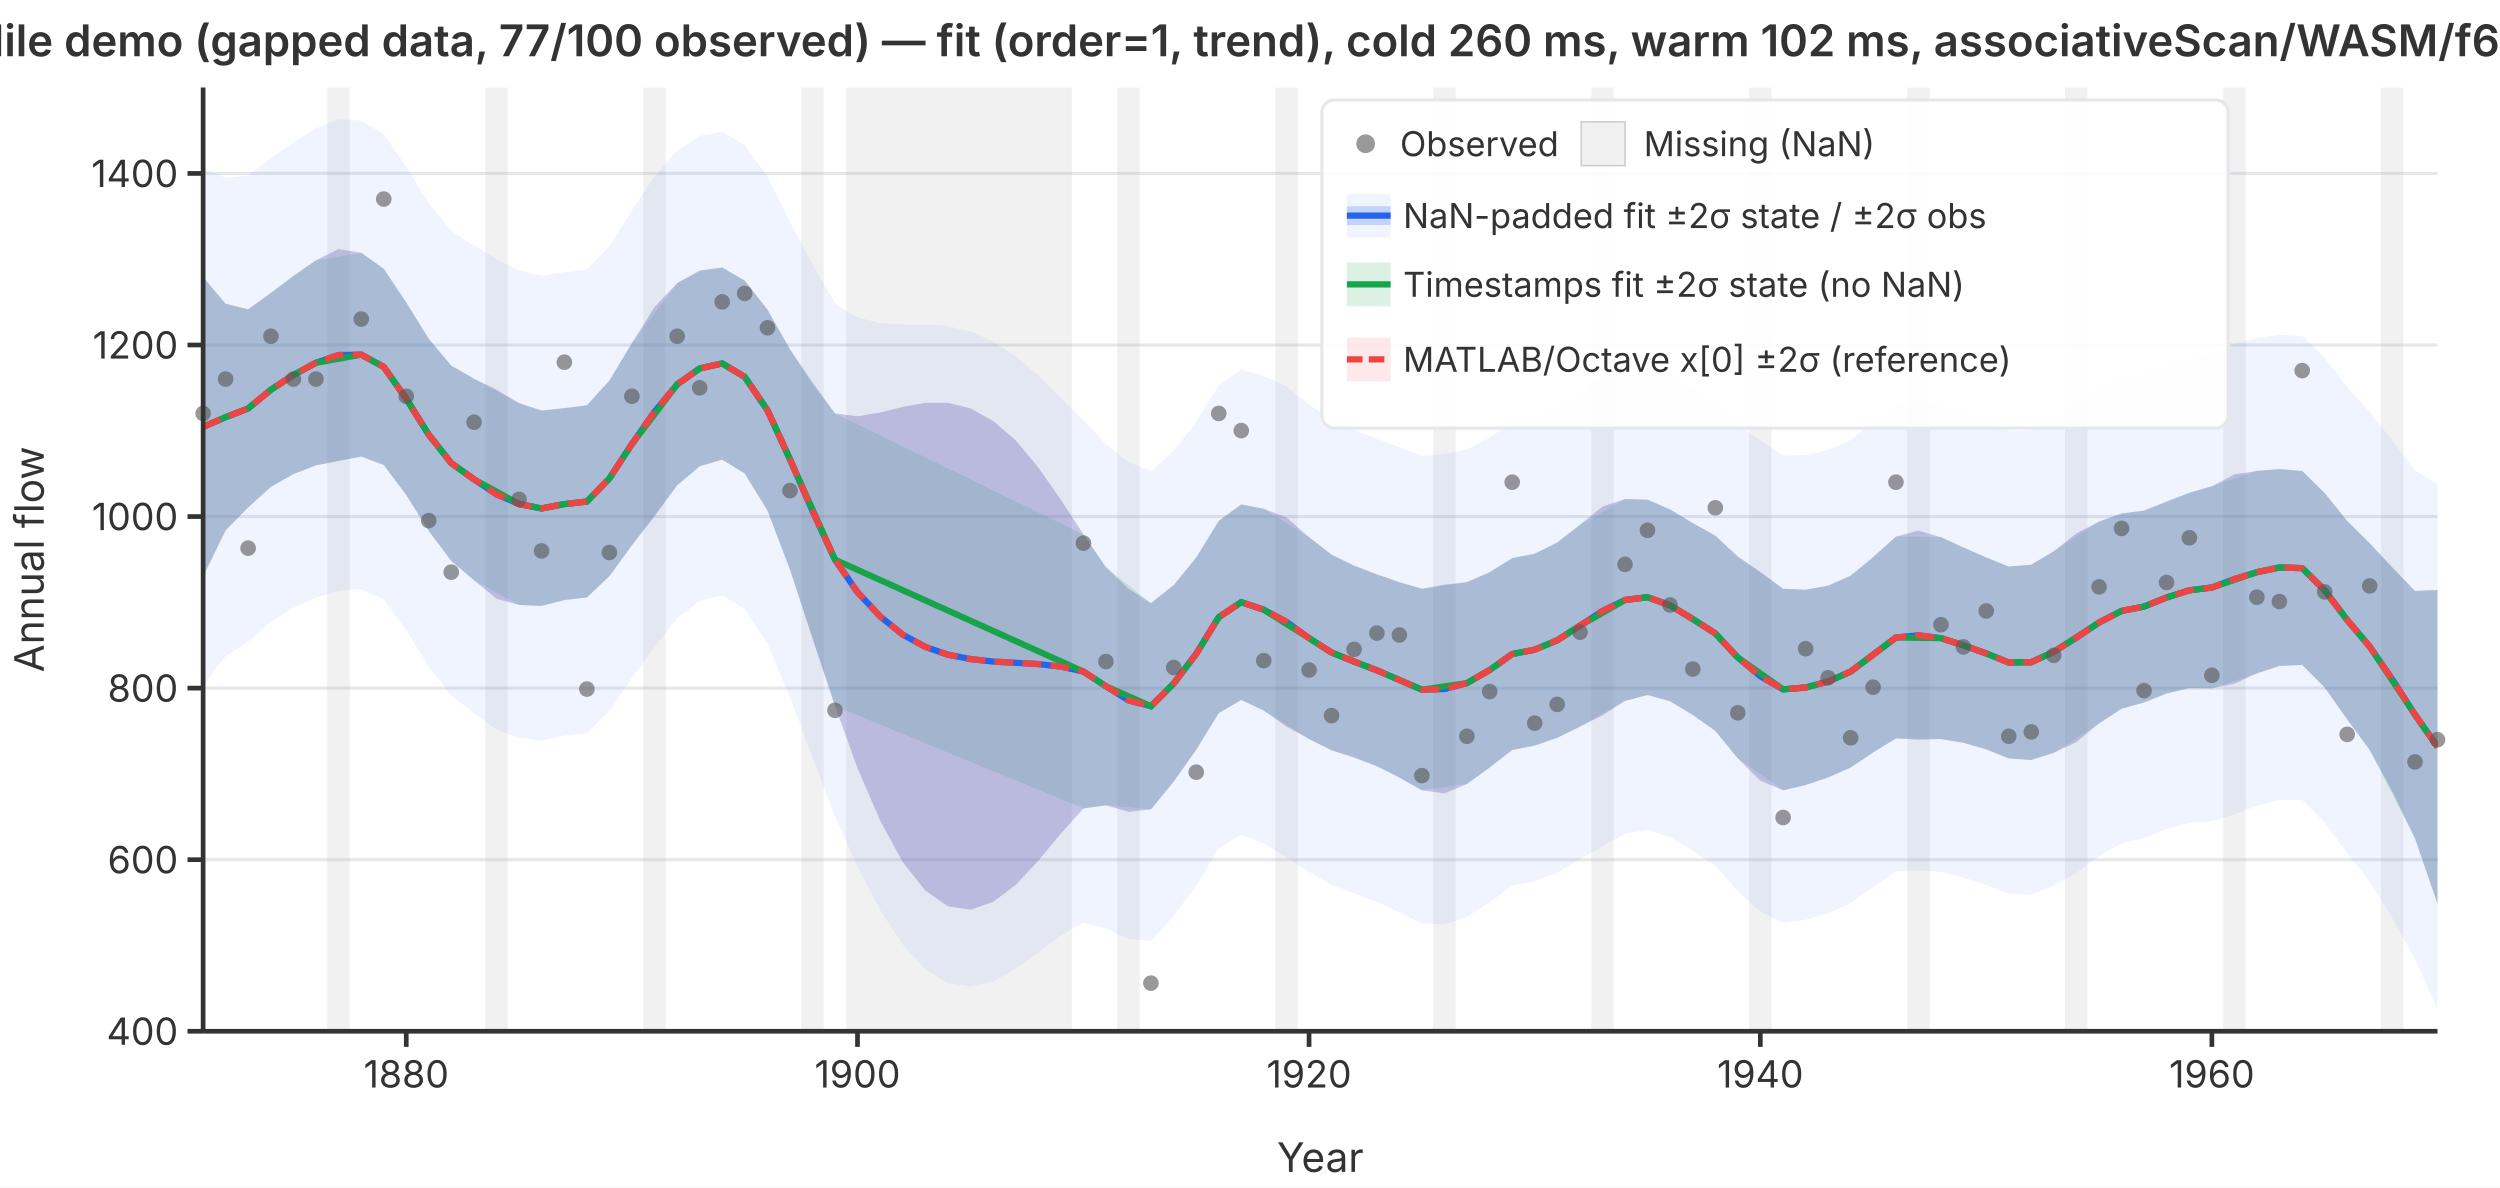
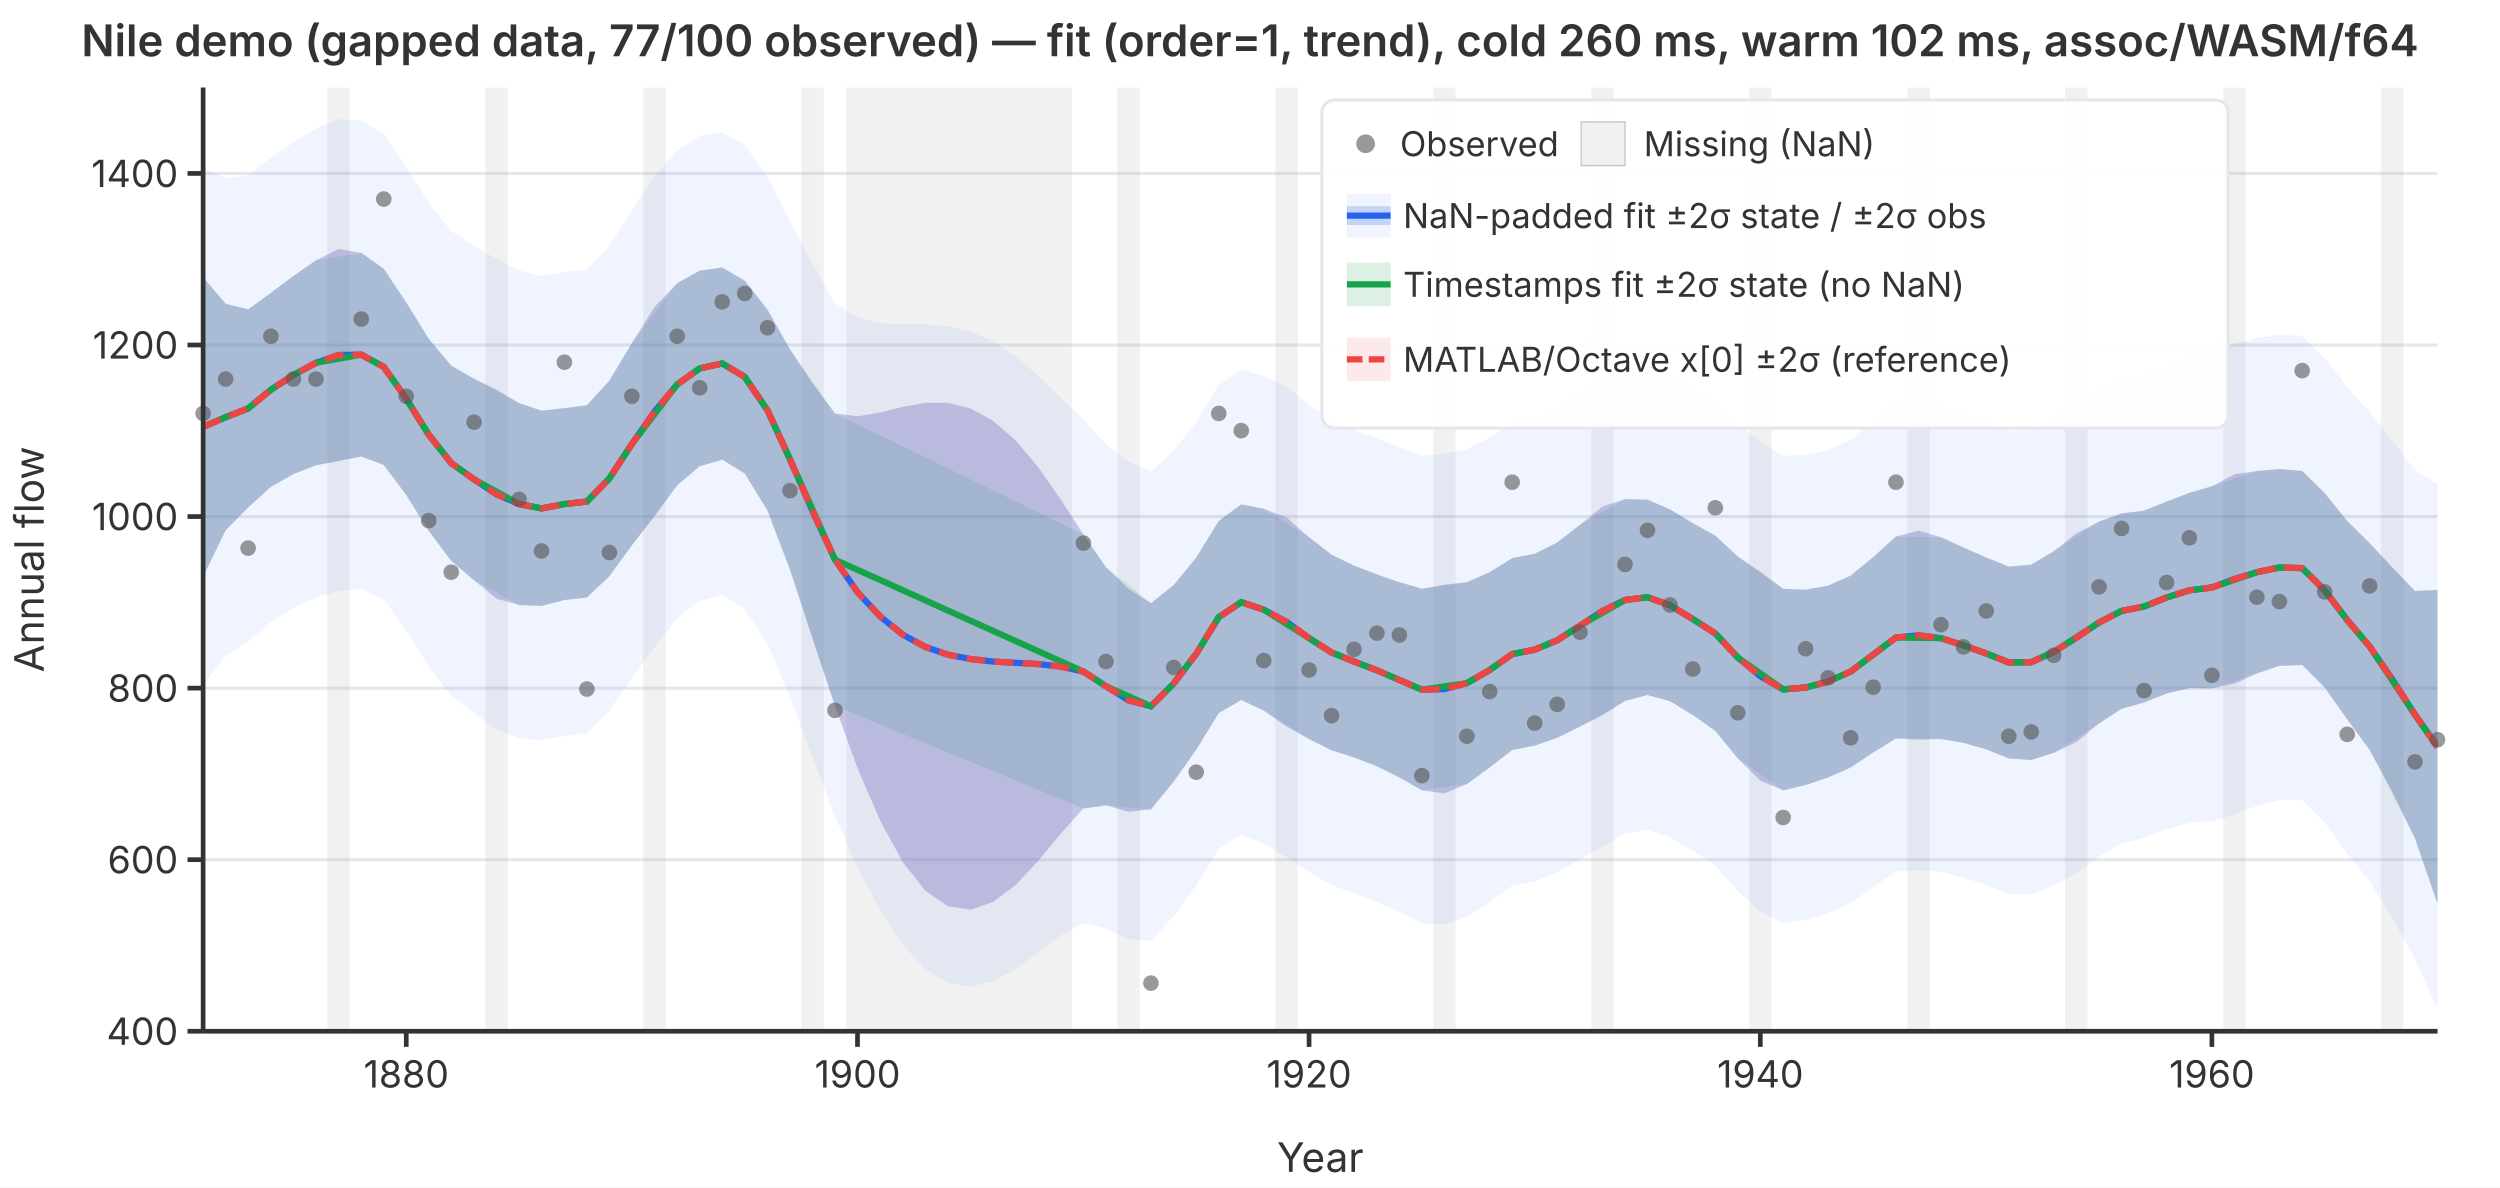
<svg xmlns="http://www.w3.org/2000/svg" viewBox="0 0 800 380" font-family="system-ui,-apple-system,sans-serif" font-size="12">
  <rect width="800" height="380" fill="white" />
  <defs>
    <clipPath id="plot-clip">
      <rect x="65" y="28" width="715" height="302" />
    </clipPath>
  </defs>
  <line x1="65" y1="330.0" x2="780" y2="330.0" stroke="#e5e7eb" stroke-width="1" />
  <line x1="65" y1="275.1" x2="780" y2="275.1" stroke="#e5e7eb" stroke-width="1" />
  <line x1="65" y1="220.2" x2="780" y2="220.2" stroke="#e5e7eb" stroke-width="1" />
  <line x1="65" y1="165.3" x2="780" y2="165.3" stroke="#e5e7eb" stroke-width="1" />
  <line x1="65" y1="110.4" x2="780" y2="110.4" stroke="#e5e7eb" stroke-width="1" />
  <line x1="65" y1="55.5" x2="780" y2="55.5" stroke="#e5e7eb" stroke-width="1" />
  <g clip-path="url(#plot-clip)">
    <rect x="104.7" y="28.0" width="7.2" height="302.0" fill="rgba(180,180,180,0.18)" />
    <rect x="155.3" y="28.0" width="7.2" height="302.0" fill="rgba(180,180,180,0.18)" />
    <rect x="205.8" y="28.0" width="7.2" height="302.0" fill="rgba(180,180,180,0.18)" />
    <rect x="256.4" y="28.0" width="7.2" height="302.0" fill="rgba(180,180,180,0.18)" />
    <rect x="270.8" y="28.0" width="72.2" height="302.0" fill="rgba(180,180,180,0.18)" />
    <rect x="357.5" y="28.0" width="7.2" height="302.0" fill="rgba(180,180,180,0.18)" />
    <rect x="408.1" y="28.0" width="7.2" height="302.0" fill="rgba(180,180,180,0.18)" />
    <rect x="458.6" y="28.0" width="7.2" height="302.0" fill="rgba(180,180,180,0.18)" />
    <rect x="509.2" y="28.0" width="7.2" height="302.0" fill="rgba(180,180,180,0.18)" />
    <rect x="559.7" y="28.0" width="7.2" height="302.0" fill="rgba(180,180,180,0.18)" />
    <rect x="610.3" y="28.0" width="7.2" height="302.0" fill="rgba(180,180,180,0.18)" />
    <rect x="660.8" y="28.0" width="7.2" height="302.0" fill="rgba(180,180,180,0.18)" />
    <rect x="711.4" y="28.0" width="7.2" height="302.0" fill="rgba(180,180,180,0.18)" />
    <rect x="761.9" y="28.0" width="7.2" height="302.0" fill="rgba(180,180,180,0.18)" />
    <path d="M65.0,53.8L72.2,56.9L79.4,56.2L86.7,50.5L93.9,45.5L101.1,41.1L108.3,38.1L115.6,38.6L122.8,42.9L130.0,53.4L137.2,65.0L144.4,73.9L151.7,78.6L158.9,82.9L166.1,86.5L173.3,88.3L180.6,87.1L187.8,86.3L195.0,78.7L202.2,67.3L209.4,56.5L216.7,48.2L223.9,43.5L231.1,42.2L238.3,46.4L245.6,56.5L252.8,70.9L260.0,84.6L267.2,97.0L274.4,101.6L281.7,103.4L288.9,103.8L296.1,103.8L303.3,104.4L310.6,106.1L317.8,109.3L325.0,114.0L332.2,120.2L339.4,127.2L346.7,134.4L353.9,142.1L361.1,147.8L368.3,150.9L375.6,144.2L382.8,135.0L390.0,123.3L397.2,118.3L404.4,120.3L411.7,123.7L418.9,129.4L426.1,134.4L433.3,137.6L440.6,140.3L447.8,143.2L455.0,145.9L462.2,145.2L469.4,143.8L476.7,140.0L483.9,135.2L491.1,133.8L498.3,130.5L505.6,125.4L512.8,120.2L520.0,117.2L527.2,116.8L534.4,119.6L541.7,124.0L548.9,128.3L556.1,135.6L563.3,141.1L570.6,145.8L577.8,145.6L585.0,144.0L592.2,140.8L599.4,135.2L606.7,129.2L613.9,128.0L621.1,129.4L628.3,132.1L635.6,135.0L642.8,137.9L650.0,137.6L657.2,133.9L664.4,128.8L671.7,124.4L678.9,121.1L686.1,119.9L693.3,117.1L700.6,114.6L707.8,113.1L715.0,110.0L722.2,108.2L729.4,107.1L736.7,107.5L743.9,114.6L751.1,123.9L758.3,131.8L765.6,141.1L772.8,150.5L780.0,154.9L780.0,323.1L772.8,306.9L765.6,293.9L758.3,282.1L751.1,273.0L743.9,263.2L736.7,256.0L729.4,256.0L722.2,257.9L715.0,260.6L707.8,262.8L700.6,263.3L693.3,265.3L686.1,268.2L678.9,269.9L671.7,274.0L664.4,279.4L657.2,283.4L650.0,286.3L642.8,286.1L635.6,283.2L628.3,280.8L621.1,279.0L613.9,278.5L606.7,278.8L599.4,283.9L592.2,289.0L585.0,292.2L577.8,294.3L570.6,295.4L563.3,291.7L556.1,285.2L548.9,277.0L541.7,272.2L534.4,267.9L527.2,265.5L520.0,266.8L512.8,270.8L505.6,275.0L498.3,279.2L491.1,282.0L483.9,283.4L476.7,288.7L469.4,293.4L462.2,295.8L455.0,295.5L447.8,291.9L440.6,288.6L433.3,285.9L426.1,283.2L418.9,279.0L411.7,274.3L404.4,269.9L397.2,267.1L390.0,271.6L382.8,283.3L375.6,293.1L368.3,301.1L361.1,300.5L353.9,297.1L346.7,295.3L339.4,299.4L332.2,304.8L325.0,310.1L317.8,314.0L310.6,315.7L303.3,314.6L296.1,310.1L288.9,302.3L281.7,291.3L274.4,277.4L267.2,261.3L260.0,242.3L252.8,223.1L245.6,206.0L238.3,194.9L231.1,190.5L223.9,192.3L216.7,197.8L209.4,207.2L202.2,216.9L195.0,227.5L187.8,234.6L180.6,235.4L173.3,237.0L166.1,236.1L158.9,233.5L151.7,228.2L144.4,222.6L137.2,213.3L130.0,201.7L122.8,191.8L115.6,188.5L108.3,189.1L101.1,191.2L93.9,194.5L86.7,199.0L79.4,205.3L72.2,210.0L65.0,219.3Z" fill="rgba(37,99,235,0.07)" stroke="none" />
    <path d="M65.0,88.7L72.2,97.2L79.4,99.0L86.7,93.7L93.9,88.3L101.1,83.3L108.3,79.7L115.6,80.9L122.8,86.0L130.0,96.8L137.2,108.4L144.4,117.0L151.7,121.2L158.9,124.7L166.1,129.0L173.3,131.4L180.6,130.6L187.8,129.7L195.0,121.8L202.2,109.8L209.4,98.3L216.7,90.6L223.9,86.6L231.1,85.6L238.3,89.8L245.6,99.1L252.8,111.8L260.0,122.7L267.2,132.3L274.4,133.2L281.7,132.0L288.9,130.2L296.1,128.9L303.3,128.9L310.6,130.7L317.8,134.7L325.0,140.9L332.2,149.5L339.4,159.8L346.7,171.0L353.9,181.5L361.1,188.4L368.3,193.0L375.6,187.2L382.8,178.4L390.0,166.7L397.2,161.4L404.4,162.8L411.7,165.6L418.9,171.9L426.1,177.5L433.3,181.0L440.6,183.8L447.8,186.3L455.0,188.4L462.2,187.1L469.4,186.3L476.7,183.1L483.9,178.6L491.1,177.2L498.3,173.6L505.6,167.9L512.8,162.1L520.0,159.7L527.2,159.9L534.4,163.0L541.7,167.4L548.9,171.4L556.1,178.1L563.3,183.0L570.6,188.4L577.8,188.7L585.0,187.4L592.2,184.2L599.4,178.3L606.7,171.7L613.9,169.8L621.1,171.9L628.3,175.2L635.6,178.4L642.8,181.3L650.0,180.7L657.2,176.4L664.4,170.7L671.7,166.9L678.9,164.3L686.1,163.4L693.3,160.5L700.6,157.7L707.8,155.6L715.0,151.8L722.2,150.7L729.4,150.1L736.7,150.7L743.9,157.8L751.1,166.7L758.3,173.8L765.6,181.7L772.8,189.1L780.0,188.8L780.0,289.2L772.8,268.3L765.6,253.4L758.3,240.0L751.1,230.2L743.9,220.0L736.7,212.8L729.4,213.1L722.2,215.5L715.0,218.8L707.8,220.3L700.6,220.2L693.3,221.9L686.1,224.8L678.9,226.8L671.7,231.5L664.4,237.5L657.2,240.9L650.0,243.2L642.8,242.7L635.6,239.8L628.3,237.7L621.1,236.5L613.9,236.7L606.7,236.3L599.4,240.8L592.2,245.6L585.0,248.8L577.8,251.2L570.6,252.9L563.3,249.8L556.1,242.7L548.9,233.9L541.7,228.8L534.4,224.4L527.2,222.4L520.0,224.3L512.8,228.9L505.6,232.5L498.3,236.1L491.1,238.6L483.9,240.0L476.7,245.6L469.4,250.9L462.2,253.9L455.0,252.9L447.8,248.8L440.6,245.2L433.3,242.4L426.1,240.1L418.9,236.5L411.7,232.5L404.4,227.4L397.2,224.0L390.0,228.2L382.8,239.9L375.6,250.1L368.3,259.0L361.1,259.8L353.9,257.7L346.7,258.7L339.4,266.8L332.2,275.5L325.0,283.2L317.8,288.6L310.6,291.1L303.3,290.0L296.1,285.0L288.9,275.9L281.7,262.7L274.4,245.8L267.2,225.9L260.0,204.3L252.8,182.3L245.6,163.4L238.3,151.5L231.1,147.1L223.9,149.2L216.7,155.3L209.4,165.3L202.2,174.5L195.0,184.4L187.8,191.2L180.6,192.0L173.3,193.9L166.1,193.6L158.9,191.6L151.7,185.7L144.4,179.5L137.2,169.9L130.0,158.4L122.8,148.8L115.6,146.1L108.3,147.5L101.1,148.9L93.9,151.7L86.7,155.8L79.4,162.4L72.2,169.7L65.0,184.5Z" fill="rgba(239,68,68,0.12)" stroke="none" />
    <path d="M65.0,88.7L72.2,97.2L79.4,99.0L86.7,93.7L93.9,88.3L101.1,83.3L115.6,80.9L122.8,86.0L130.0,96.8L137.2,108.4L144.4,117.0L151.7,121.2L166.1,129.0L173.3,131.4L180.6,130.6L187.8,129.7L195.0,121.8L202.2,109.8L216.7,90.6L223.9,86.6L231.1,85.6L238.3,89.8L245.6,99.1L252.8,111.8L267.2,132.3L346.7,171.0L353.9,181.5L368.3,193.0L375.6,187.2L382.8,178.4L390.0,166.7L397.2,161.4L404.4,162.8L418.9,171.9L426.1,177.5L433.3,181.0L440.6,183.8L447.8,186.3L455.0,188.4L469.4,186.3L476.7,183.1L483.9,178.6L491.1,177.2L498.3,173.6L505.6,167.9L520.0,159.7L527.2,159.9L534.4,163.0L541.7,167.4L548.9,171.4L556.1,178.1L570.6,188.4L577.8,188.7L585.0,187.4L592.2,184.2L599.4,178.3L606.7,171.7L621.1,171.9L628.3,175.2L635.6,178.4L642.8,181.3L650.0,180.7L657.2,176.4L671.7,166.9L678.9,164.3L686.1,163.4L693.3,160.5L700.6,157.7L707.8,155.6L722.2,150.7L729.4,150.1L736.7,150.7L743.9,157.8L751.1,166.7L758.3,173.8L772.8,189.1L780.0,188.8L780.0,289.2L772.8,268.3L758.3,240.0L751.1,230.2L743.9,220.0L736.7,212.8L729.4,213.1L722.2,215.5L707.8,220.3L700.6,220.2L693.3,221.9L686.1,224.8L678.9,226.8L671.7,231.5L657.2,240.9L650.0,243.2L642.8,242.7L635.6,239.8L628.3,237.7L621.1,236.5L606.7,236.3L599.4,240.8L592.2,245.6L585.0,248.8L577.8,251.2L570.6,252.9L556.1,242.7L548.9,233.9L541.7,228.8L534.4,224.4L527.2,222.4L520.0,224.3L505.6,232.5L498.3,236.1L491.1,238.6L483.9,240.0L476.7,245.6L469.4,250.9L455.0,252.9L447.8,248.8L440.6,245.2L433.3,242.4L426.1,240.1L418.9,236.5L404.4,227.4L397.2,224.0L390.0,228.2L382.8,239.9L375.6,250.1L368.3,259.0L353.9,257.7L346.7,258.7L267.2,225.9L252.8,182.3L245.6,163.4L238.3,151.5L231.1,147.1L223.9,149.2L216.7,155.3L202.2,174.5L195.0,184.4L187.8,191.2L180.6,192.0L173.3,193.9L166.1,193.6L151.7,185.7L144.4,179.5L137.2,169.9L130.0,158.4L122.8,148.8L115.6,146.1L101.1,148.9L93.9,151.7L86.7,155.8L79.4,162.4L72.2,169.7L65.0,184.5Z" fill="rgba(22,163,74,0.15)" stroke="none" />
    <path d="M65.0,88.7L72.2,97.2L79.4,99.0L86.7,93.7L93.9,88.3L101.1,83.3L108.3,79.7L115.6,80.9L122.8,86.0L130.0,96.8L137.2,108.4L144.4,117.0L151.7,121.2L158.9,124.7L166.1,129.0L173.3,131.4L180.6,130.6L187.8,129.7L195.0,121.8L202.2,109.8L209.4,98.3L216.7,90.6L223.9,86.6L231.1,85.6L238.3,89.8L245.6,99.1L252.8,111.8L260.0,122.7L267.2,132.3L274.4,133.2L281.7,132.0L288.9,130.2L296.1,128.9L303.3,128.9L310.6,130.7L317.8,134.7L325.0,140.9L332.2,149.5L339.4,159.8L346.7,171.0L353.9,181.5L361.1,188.4L368.3,193.0L375.6,187.2L382.8,178.4L390.0,166.7L397.2,161.4L404.4,162.8L411.7,165.6L418.9,171.9L426.1,177.5L433.3,181.0L440.6,183.8L447.8,186.3L455.0,188.4L462.2,187.1L469.4,186.3L476.7,183.1L483.9,178.6L491.1,177.2L498.3,173.6L505.6,167.9L512.8,162.1L520.0,159.7L527.2,159.9L534.4,163.0L541.7,167.4L548.9,171.4L556.1,178.1L563.3,183.0L570.6,188.4L577.8,188.7L585.0,187.4L592.2,184.2L599.4,178.3L606.7,171.7L613.9,169.8L621.1,171.9L628.3,175.2L635.6,178.4L642.8,181.3L650.0,180.7L657.2,176.4L664.4,170.7L671.7,166.9L678.9,164.3L686.1,163.4L693.3,160.5L700.6,157.7L707.8,155.6L715.0,151.8L722.2,150.7L729.4,150.1L736.7,150.7L743.9,157.8L751.1,166.7L758.3,173.8L765.6,181.7L772.8,189.1L780.0,188.8L780.0,289.2L772.8,268.3L765.6,253.4L758.3,240.0L751.1,230.2L743.9,220.0L736.7,212.8L729.4,213.1L722.2,215.5L715.0,218.8L707.8,220.3L700.6,220.2L693.3,221.9L686.1,224.8L678.9,226.8L671.7,231.5L664.4,237.5L657.2,240.9L650.0,243.2L642.8,242.7L635.6,239.8L628.3,237.7L621.1,236.5L613.9,236.7L606.7,236.3L599.4,240.8L592.2,245.6L585.0,248.8L577.8,251.2L570.6,252.9L563.3,249.8L556.1,242.7L548.9,233.9L541.7,228.8L534.4,224.4L527.2,222.4L520.0,224.3L512.8,228.9L505.6,232.5L498.3,236.1L491.1,238.6L483.9,240.0L476.7,245.6L469.4,250.9L462.2,253.9L455.0,252.9L447.8,248.8L440.6,245.2L433.3,242.4L426.1,240.1L418.9,236.5L411.7,232.5L404.4,227.4L397.2,224.0L390.0,228.2L382.8,239.9L375.6,250.1L368.3,259.0L361.1,259.8L353.9,257.7L346.7,258.7L339.4,266.8L332.2,275.5L325.0,283.2L317.8,288.6L310.6,291.1L303.3,290.0L296.1,285.0L288.9,275.9L281.7,262.7L274.4,245.8L267.2,225.9L260.0,204.3L252.8,182.3L245.6,163.4L238.3,151.5L231.1,147.1L223.9,149.2L216.7,155.3L209.4,165.3L202.2,174.5L195.0,184.4L187.8,191.2L180.6,192.0L173.3,193.9L166.1,193.6L158.9,191.6L151.7,185.7L144.4,179.5L137.2,169.9L130.0,158.4L122.8,148.8L115.6,146.1L108.3,147.5L101.1,148.9L93.9,151.7L86.7,155.8L79.4,162.4L72.2,169.7L65.0,184.5Z" fill="rgba(37,99,235,0.22)" stroke="none" />
    <polyline points="65.0,136.6 72.2,133.5 79.4,130.7 86.7,124.7 93.9,120.0 101.1,116.1 108.3,113.6 115.6,113.5 122.8,117.4 130.0,127.6 137.2,139.1 144.4,148.2 151.7,153.4 158.9,158.2 166.1,161.3 173.3,162.7 180.6,161.3 187.8,160.5 195.0,153.1 202.2,142.1 209.4,131.8 216.7,123.0 223.9,117.9 231.1,116.3 238.3,120.6 245.6,131.3 252.8,147.0 260.0,163.5 267.2,179.1 274.4,189.5 281.7,197.3 288.9,203.1 296.1,207.0 303.3,209.5 310.6,210.9 317.8,211.7 325.0,212.1 332.2,212.5 339.4,213.3 346.7,214.9 353.9,219.6 361.1,224.1 368.3,226.0 375.6,218.7 382.8,209.2 390.0,197.5 397.2,192.7 404.4,195.1 411.7,199.0 418.9,204.2 426.1,208.8 433.3,211.7 440.6,214.5 447.8,217.6 455.0,220.7 462.2,220.5 469.4,218.6 476.7,214.4 483.9,209.3 491.1,207.9 498.3,204.9 505.6,200.2 512.8,195.5 520.0,192.0 527.2,191.1 534.4,193.7 541.7,198.1 548.9,202.7 556.1,210.4 563.3,216.4 570.6,220.6 577.8,220.0 585.0,218.1 592.2,214.9 599.4,209.5 606.7,204.0 613.9,203.3 621.1,204.2 628.3,206.5 635.6,209.1 642.8,212.0 650.0,211.9 657.2,208.6 664.4,204.1 671.7,199.2 678.9,195.5 686.1,194.1 693.3,191.2 700.6,188.9 707.8,188.0 715.0,185.3 722.2,183.1 729.4,181.6 736.7,181.8 743.9,188.9 751.1,198.4 758.3,206.9 765.6,217.5 772.8,228.7 780.0,239.0" fill="none" stroke="#2563eb" stroke-width="2" />
    <polyline points="65.0,136.6 72.2,133.5 79.4,130.7 86.7,124.7 93.9,120.0 101.1,116.1 115.6,113.5 122.8,117.4 130.0,127.6 137.2,139.1 144.4,148.2 151.7,153.4 166.1,161.3 173.3,162.7 180.6,161.3 187.8,160.5 195.0,153.1 202.2,142.1 216.7,123.0 223.9,117.9 231.1,116.3 238.3,120.6 245.6,131.3 252.8,147.0 267.2,179.1 346.7,214.9 353.9,219.6 368.3,226.0 375.6,218.7 382.8,209.2 390.0,197.5 397.2,192.7 404.4,195.1 418.9,204.2 426.1,208.8 433.3,211.7 440.6,214.5 447.8,217.6 455.0,220.7 469.4,218.6 476.7,214.4 483.9,209.3 491.1,207.9 498.3,204.9 505.6,200.2 520.0,192.0 527.2,191.1 534.4,193.7 541.7,198.1 548.9,202.7 556.1,210.4 570.6,220.6 577.8,220.0 585.0,218.1 592.2,214.9 599.4,209.5 606.7,204.0 621.1,204.2 628.3,206.5 635.6,209.1 642.8,212.0 650.0,211.9 657.2,208.6 671.7,199.2 678.9,195.5 686.1,194.1 693.3,191.2 700.6,188.9 707.8,188.0 722.2,183.1 729.4,181.6 736.7,181.8 743.9,188.9 751.1,198.4 758.3,206.9 772.8,228.7 780.0,239.0" fill="none" stroke="#16a34a" stroke-width="2" />
    <polyline points="65.0,136.6 72.2,133.5 79.4,130.7 86.7,124.7 93.9,120.0 101.1,116.1 108.3,113.6 115.6,113.5 122.8,117.4 130.0,127.6 137.2,139.1 144.4,148.2 151.7,153.4 158.9,158.2 166.1,161.3 173.3,162.7 180.6,161.3 187.8,160.5 195.0,153.1 202.2,142.1 209.4,131.8 216.7,123.0 223.9,117.9 231.1,116.3 238.3,120.6 245.6,131.3 252.8,147.0 260.0,163.5 267.2,179.1 274.4,189.5 281.7,197.3 288.9,203.1 296.1,207.0 303.3,209.5 310.6,210.9 317.8,211.7 325.0,212.1 332.2,212.5 339.4,213.3 346.7,214.9 353.9,219.6 361.1,224.1 368.3,226.0 375.6,218.7 382.8,209.2 390.0,197.5 397.2,192.7 404.4,195.1 411.7,199.0 418.9,204.2 426.1,208.8 433.3,211.7 440.6,214.5 447.8,217.6 455.0,220.7 462.2,220.5 469.4,218.6 476.7,214.4 483.9,209.3 491.1,207.9 498.3,204.9 505.6,200.2 512.8,195.5 520.0,192.0 527.2,191.1 534.4,193.7 541.7,198.1 548.9,202.7 556.1,210.4 563.3,216.4 570.6,220.6 577.8,220.0 585.0,218.1 592.2,214.9 599.4,209.5 606.7,204.0 613.9,203.3 621.1,204.2 628.3,206.5 635.6,209.1 642.8,212.0 650.0,211.9 657.2,208.6 664.4,204.1 671.7,199.2 678.9,195.5 686.1,194.1 693.3,191.2 700.6,188.9 707.8,188.0 715.0,185.3 722.2,183.1 729.4,181.6 736.7,181.8 743.9,188.9 751.1,198.4 758.3,206.9 765.6,217.5 772.8,228.7 780.0,239.0" fill="none" stroke="#ef4444" stroke-width="2" stroke-dasharray="6,3" />
  </g>
  <circle cx="65.0" cy="132.3" r="2.5" fill="#555" opacity="0.6" />
  <circle cx="72.2" cy="121.3" r="2.5" fill="#555" opacity="0.6" />
  <circle cx="79.4" cy="175.4" r="2.5" fill="#555" opacity="0.6" />
  <circle cx="86.7" cy="107.6" r="2.5" fill="#555" opacity="0.6" />
  <circle cx="93.9" cy="121.3" r="2.5" fill="#555" opacity="0.6" />
  <circle cx="101.1" cy="121.3" r="2.5" fill="#555" opacity="0.6" />
  <circle cx="115.6" cy="102.1" r="2.5" fill="#555" opacity="0.6" />
  <circle cx="122.8" cy="63.7" r="2.5" fill="#555" opacity="0.6" />
  <circle cx="130.0" cy="126.8" r="2.5" fill="#555" opacity="0.6" />
  <circle cx="137.2" cy="166.6" r="2.5" fill="#555" opacity="0.6" />
  <circle cx="144.4" cy="183.1" r="2.5" fill="#555" opacity="0.6" />
  <circle cx="151.7" cy="135.1" r="2.5" fill="#555" opacity="0.6" />
  <circle cx="166.1" cy="159.8" r="2.5" fill="#555" opacity="0.6" />
  <circle cx="173.3" cy="176.3" r="2.5" fill="#555" opacity="0.6" />
  <circle cx="180.6" cy="115.9" r="2.5" fill="#555" opacity="0.6" />
  <circle cx="187.8" cy="220.5" r="2.5" fill="#555" opacity="0.6" />
  <circle cx="195.0" cy="176.8" r="2.5" fill="#555" opacity="0.6" />
  <circle cx="202.2" cy="126.8" r="2.5" fill="#555" opacity="0.6" />
  <circle cx="216.7" cy="107.6" r="2.5" fill="#555" opacity="0.6" />
  <circle cx="223.9" cy="124.1" r="2.5" fill="#555" opacity="0.6" />
  <circle cx="231.1" cy="96.6" r="2.5" fill="#555" opacity="0.6" />
  <circle cx="238.3" cy="93.9" r="2.5" fill="#555" opacity="0.6" />
  <circle cx="245.6" cy="104.9" r="2.5" fill="#555" opacity="0.6" />
  <circle cx="252.8" cy="157.0" r="2.5" fill="#555" opacity="0.6" />
  <circle cx="267.2" cy="227.3" r="2.5" fill="#555" opacity="0.6" />
  <circle cx="346.7" cy="173.8" r="2.5" fill="#555" opacity="0.6" />
  <circle cx="353.9" cy="211.7" r="2.5" fill="#555" opacity="0.6" />
  <circle cx="368.3" cy="314.6" r="2.5" fill="#555" opacity="0.6" />
  <circle cx="375.6" cy="213.6" r="2.5" fill="#555" opacity="0.6" />
  <circle cx="382.8" cy="247.1" r="2.5" fill="#555" opacity="0.6" />
  <circle cx="390.0" cy="132.3" r="2.5" fill="#555" opacity="0.6" />
  <circle cx="397.2" cy="137.8" r="2.5" fill="#555" opacity="0.6" />
  <circle cx="404.4" cy="211.4" r="2.5" fill="#555" opacity="0.6" />
  <circle cx="418.9" cy="214.4" r="2.5" fill="#555" opacity="0.6" />
  <circle cx="426.1" cy="229.0" r="2.5" fill="#555" opacity="0.6" />
  <circle cx="433.3" cy="207.8" r="2.5" fill="#555" opacity="0.6" />
  <circle cx="440.6" cy="202.6" r="2.5" fill="#555" opacity="0.6" />
  <circle cx="447.8" cy="203.2" r="2.5" fill="#555" opacity="0.6" />
  <circle cx="455.0" cy="248.2" r="2.5" fill="#555" opacity="0.6" />
  <circle cx="469.4" cy="235.6" r="2.5" fill="#555" opacity="0.6" />
  <circle cx="476.7" cy="221.3" r="2.5" fill="#555" opacity="0.6" />
  <circle cx="483.9" cy="154.3" r="2.5" fill="#555" opacity="0.6" />
  <circle cx="491.1" cy="231.4" r="2.5" fill="#555" opacity="0.6" />
  <circle cx="498.3" cy="225.4" r="2.5" fill="#555" opacity="0.6" />
  <circle cx="505.6" cy="202.3" r="2.5" fill="#555" opacity="0.6" />
  <circle cx="520.0" cy="180.6" r="2.5" fill="#555" opacity="0.6" />
  <circle cx="527.2" cy="169.7" r="2.5" fill="#555" opacity="0.6" />
  <circle cx="534.4" cy="193.6" r="2.5" fill="#555" opacity="0.6" />
  <circle cx="541.7" cy="214.1" r="2.5" fill="#555" opacity="0.6" />
  <circle cx="548.9" cy="162.5" r="2.5" fill="#555" opacity="0.6" />
  <circle cx="556.1" cy="228.1" r="2.5" fill="#555" opacity="0.6" />
  <circle cx="570.6" cy="261.6" r="2.5" fill="#555" opacity="0.6" />
  <circle cx="577.8" cy="207.6" r="2.5" fill="#555" opacity="0.6" />
  <circle cx="585.0" cy="216.9" r="2.5" fill="#555" opacity="0.6" />
  <circle cx="592.2" cy="236.1" r="2.5" fill="#555" opacity="0.6" />
  <circle cx="599.4" cy="219.9" r="2.5" fill="#555" opacity="0.6" />
  <circle cx="606.7" cy="154.3" r="2.5" fill="#555" opacity="0.6" />
  <circle cx="621.1" cy="199.9" r="2.5" fill="#555" opacity="0.6" />
  <circle cx="628.3" cy="207.0" r="2.5" fill="#555" opacity="0.6" />
  <circle cx="635.6" cy="195.5" r="2.5" fill="#555" opacity="0.6" />
  <circle cx="642.8" cy="235.6" r="2.5" fill="#555" opacity="0.6" />
  <circle cx="650.0" cy="234.2" r="2.5" fill="#555" opacity="0.6" />
  <circle cx="657.2" cy="209.7" r="2.5" fill="#555" opacity="0.6" />
  <circle cx="671.7" cy="187.8" r="2.5" fill="#555" opacity="0.6" />
  <circle cx="678.9" cy="169.1" r="2.5" fill="#555" opacity="0.6" />
  <circle cx="686.1" cy="221.0" r="2.5" fill="#555" opacity="0.6" />
  <circle cx="693.3" cy="186.4" r="2.5" fill="#555" opacity="0.6" />
  <circle cx="700.6" cy="172.1" r="2.5" fill="#555" opacity="0.6" />
  <circle cx="707.8" cy="216.1" r="2.5" fill="#555" opacity="0.6" />
  <circle cx="722.2" cy="191.1" r="2.5" fill="#555" opacity="0.6" />
  <circle cx="729.4" cy="192.5" r="2.5" fill="#555" opacity="0.6" />
  <circle cx="736.7" cy="118.6" r="2.5" fill="#555" opacity="0.6" />
  <circle cx="743.9" cy="189.4" r="2.5" fill="#555" opacity="0.6" />
  <circle cx="751.1" cy="235.0" r="2.5" fill="#555" opacity="0.6" />
  <circle cx="758.3" cy="187.5" r="2.5" fill="#555" opacity="0.6" />
  <circle cx="772.8" cy="243.8" r="2.5" fill="#555" opacity="0.6" />
  <circle cx="780.0" cy="236.7" r="2.5" fill="#555" opacity="0.6" />
  <line x1="65" y1="28" x2="65" y2="330" stroke="#333" stroke-width="1.5" />
  <line x1="65" y1="330" x2="780" y2="330" stroke="#333" stroke-width="1.5" />
  <line x1="60" y1="330.0" x2="65" y2="330.0" stroke="#333" stroke-width="1.5" />
  <text x="57" y="330.0" text-anchor="end" dominant-baseline="middle" fill="#333">400</text>
  <line x1="60" y1="275.1" x2="65" y2="275.1" stroke="#333" stroke-width="1.5" />
  <text x="57" y="275.1" text-anchor="end" dominant-baseline="middle" fill="#333">600</text>
  <line x1="60" y1="220.2" x2="65" y2="220.2" stroke="#333" stroke-width="1.5" />
  <text x="57" y="220.2" text-anchor="end" dominant-baseline="middle" fill="#333">800</text>
  <line x1="60" y1="165.3" x2="65" y2="165.3" stroke="#333" stroke-width="1.5" />
  <text x="57" y="165.3" text-anchor="end" dominant-baseline="middle" fill="#333">1000</text>
  <line x1="60" y1="110.4" x2="65" y2="110.4" stroke="#333" stroke-width="1.5" />
  <text x="57" y="110.4" text-anchor="end" dominant-baseline="middle" fill="#333">1200</text>
  <line x1="60" y1="55.5" x2="65" y2="55.5" stroke="#333" stroke-width="1.5" />
  <text x="57" y="55.5" text-anchor="end" dominant-baseline="middle" fill="#333">1400</text>
  <line x1="130.0" y1="330" x2="130.0" y2="335" stroke="#333" stroke-width="1.5" />
  <text x="130.0" y="348" text-anchor="middle" fill="#333">1880</text>
  <line x1="274.4" y1="330" x2="274.4" y2="335" stroke="#333" stroke-width="1.5" />
  <text x="274.4" y="348" text-anchor="middle" fill="#333">1900</text>
  <line x1="418.9" y1="330" x2="418.9" y2="335" stroke="#333" stroke-width="1.5" />
  <text x="418.9" y="348" text-anchor="middle" fill="#333">1920</text>
  <line x1="563.3" y1="330" x2="563.3" y2="335" stroke="#333" stroke-width="1.5" />
  <text x="563.3" y="348" text-anchor="middle" fill="#333">1940</text>
  <line x1="707.8" y1="330" x2="707.8" y2="335" stroke="#333" stroke-width="1.5" />
  <text x="707.8" y="348" text-anchor="middle" fill="#333">1960</text>
  <text x="422.5" y="375" text-anchor="middle" fill="#333" font-size="13">Year</text>
  <text x="14" y="179.0" text-anchor="middle" fill="#333" font-size="13" transform="rotate(-90,14,179.0)">Annual flow</text>
-   <text x="400" y="18" text-anchor="middle" fill="#333" font-size="14" font-weight="600">Nile demo (gapped data, 77/100 observed) — fit (order=1, trend), cold 260 ms, warm 102 ms, associativeScan/WASM/f64</text>
+   <text x="400" y="18" text-anchor="middle" fill="#333" font-size="14" font-weight="600">Nile demo (gapped data, 77/100 observed) — fit (order=1, trend), cold 260 ms, warm 102 ms, assoc/WASM/f64</text>
  <rect x="423" y="32" width="290" height="105" rx="4" fill="rgba(255,255,255,0.92)" stroke="#e5e7eb" stroke-width="1" />
  <circle cx="437" cy="46" r="3" fill="#555" opacity="0.6" />
  <text x="448" y="46" dominant-baseline="middle" fill="#333" font-size="11">Observed</text>
  <rect x="506" y="39" width="14" height="14" fill="rgba(180,180,180,0.18)" stroke="#ccc" stroke-width="0.5" />
  <text x="526" y="46" dominant-baseline="middle" fill="#333" font-size="11">Missing (NaN)</text>
  <rect x="431" y="62" width="14" height="14" fill="rgba(37,99,235,0.07)" stroke="none" />
  <rect x="431" y="66" width="14" height="6" fill="rgba(37,99,235,0.22)" stroke="none" />
  <line x1="431" y1="69" x2="445" y2="69" stroke="#2563eb" stroke-width="2" />
  <text x="449" y="69" dominant-baseline="middle" fill="#333" font-size="11">NaN-padded fit ±2σ state / ±2σ obs</text>
  <rect x="431" y="84" width="14" height="14" fill="rgba(22,163,74,0.15)" stroke="none" />
  <line x1="431" y1="91" x2="445" y2="91" stroke="#16a34a" stroke-width="2" />
  <text x="449" y="91" dominant-baseline="middle" fill="#333" font-size="11">Timestamps fit ±2σ state (no NaN)</text>
  <rect x="431" y="108" width="14" height="14" fill="rgba(239,68,68,0.12)" stroke="none" />
  <line x1="431" y1="115" x2="445" y2="115" stroke="#ef4444" stroke-width="2" stroke-dasharray="5,2" />
  <text x="449" y="115" dominant-baseline="middle" fill="#333" font-size="11">MATLAB/Octave x[0] ±2σ (reference)</text>
</svg>
